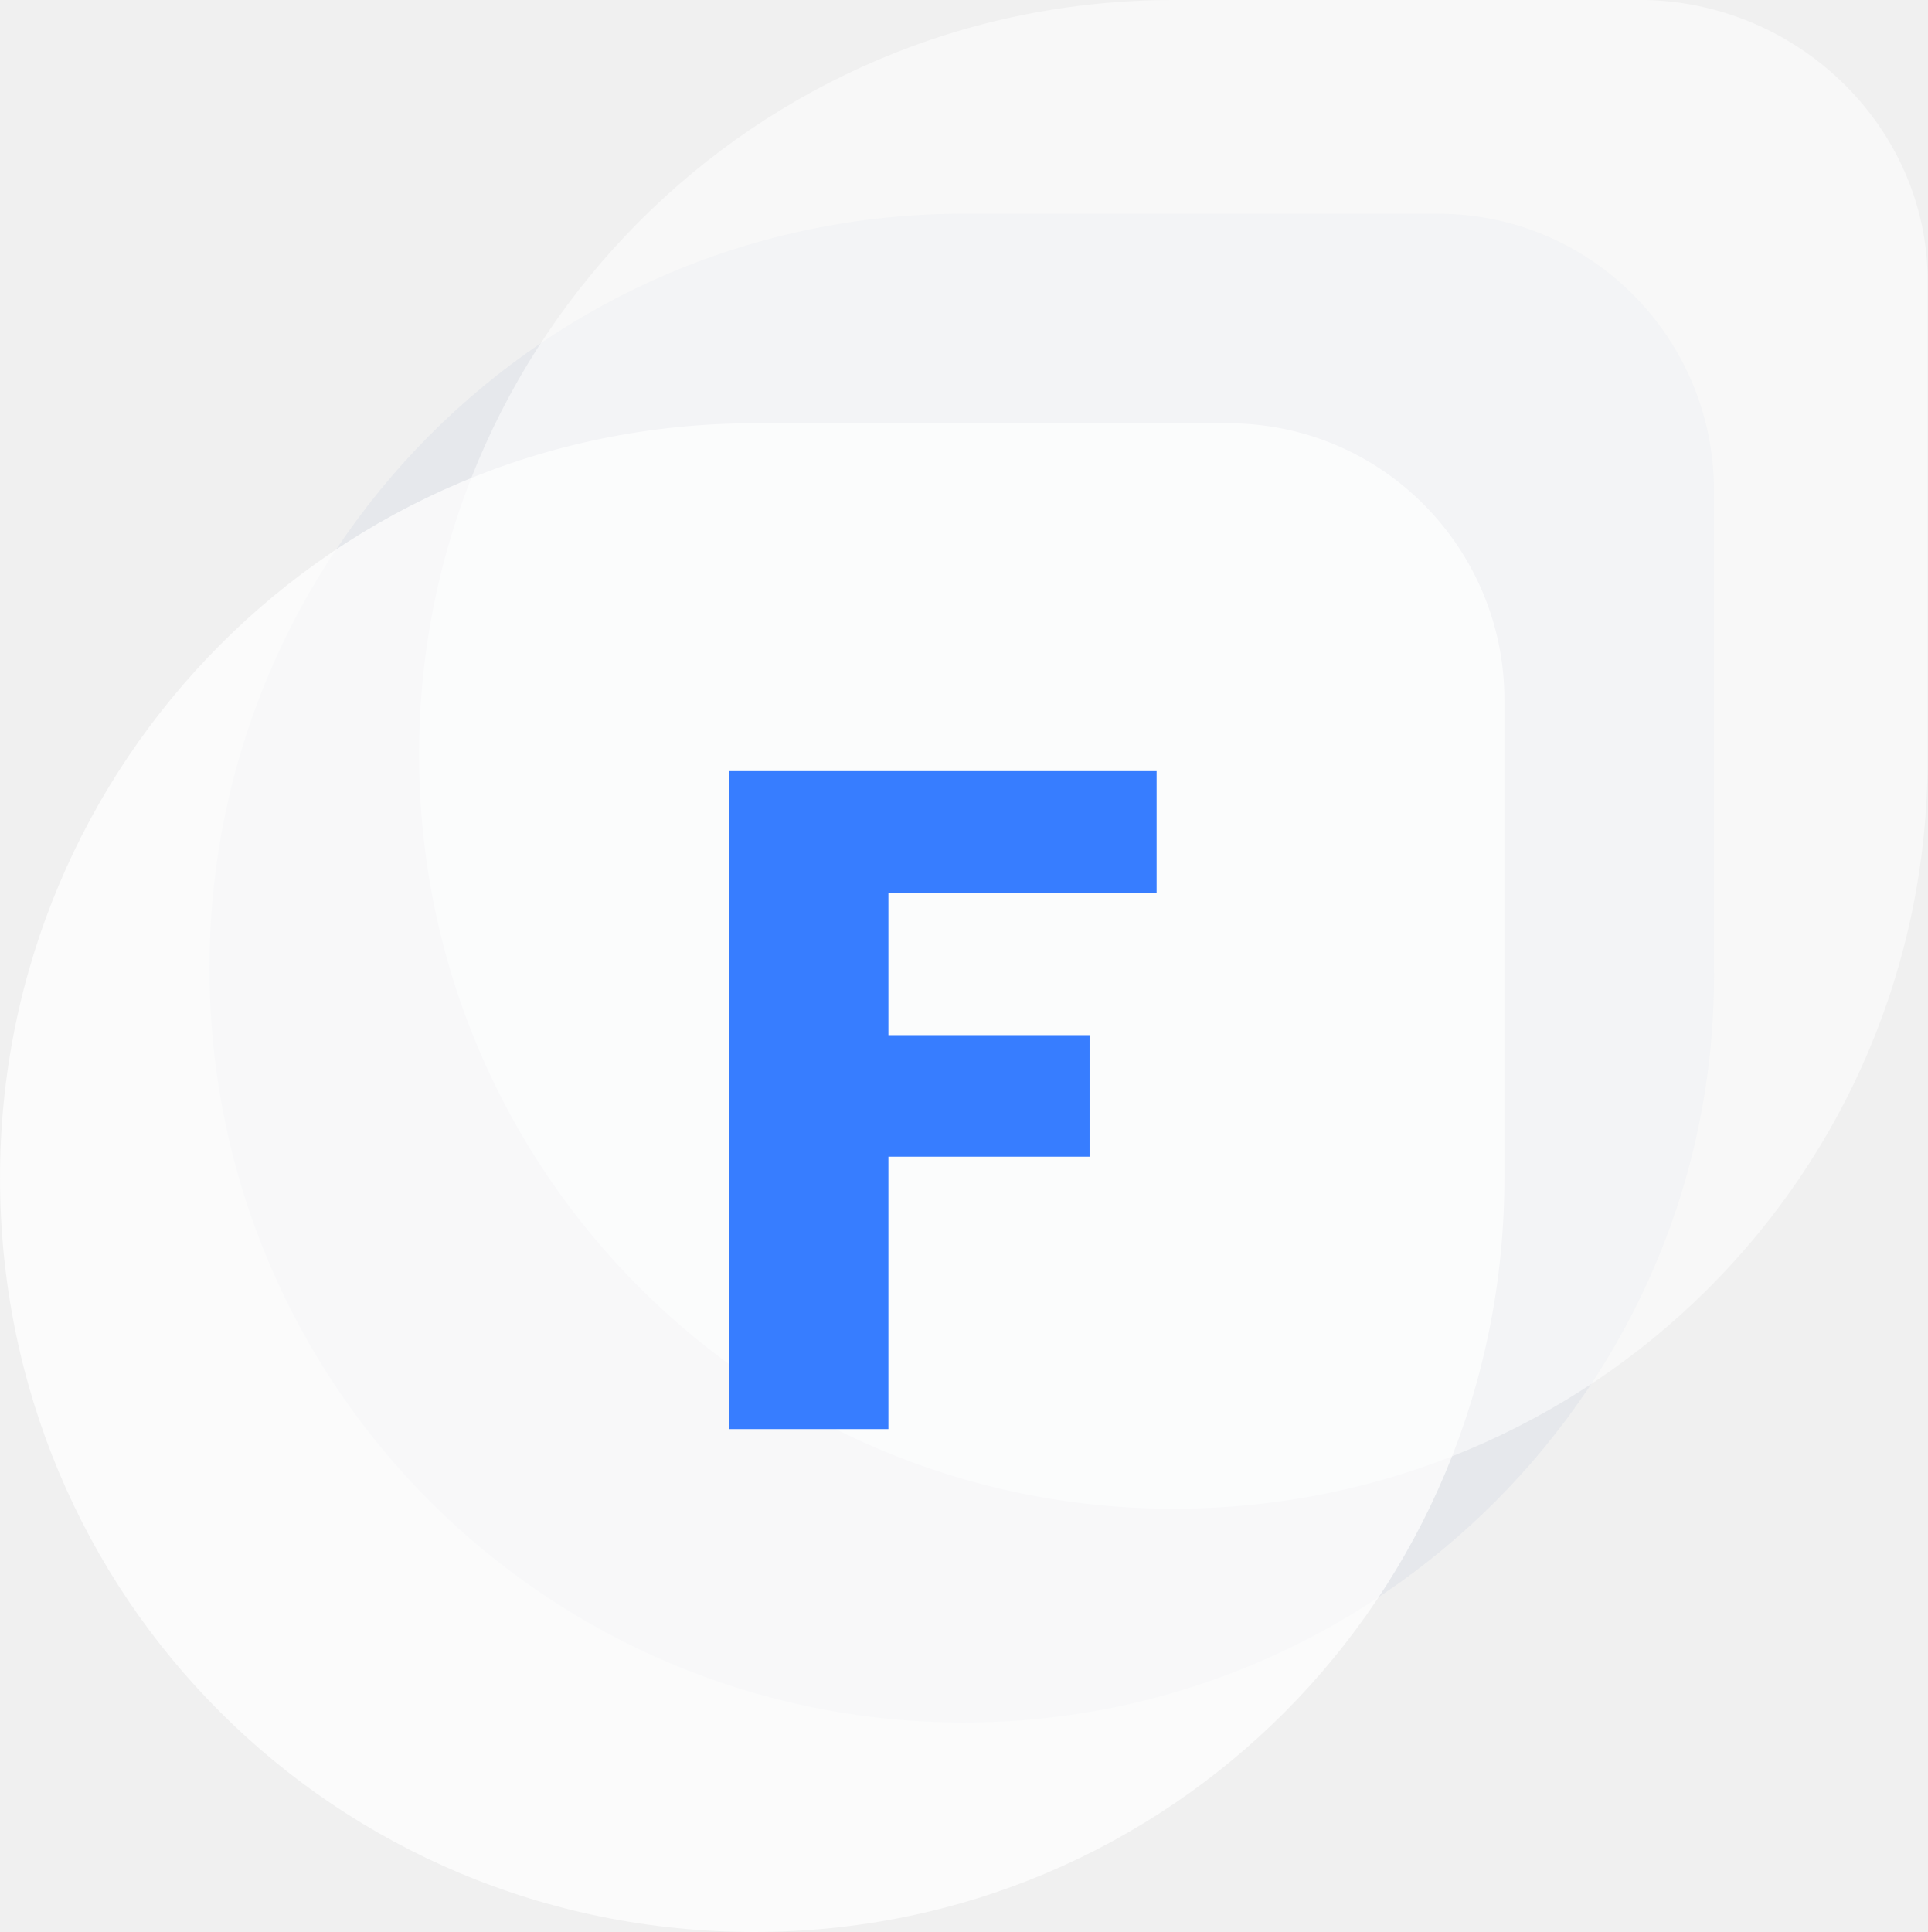
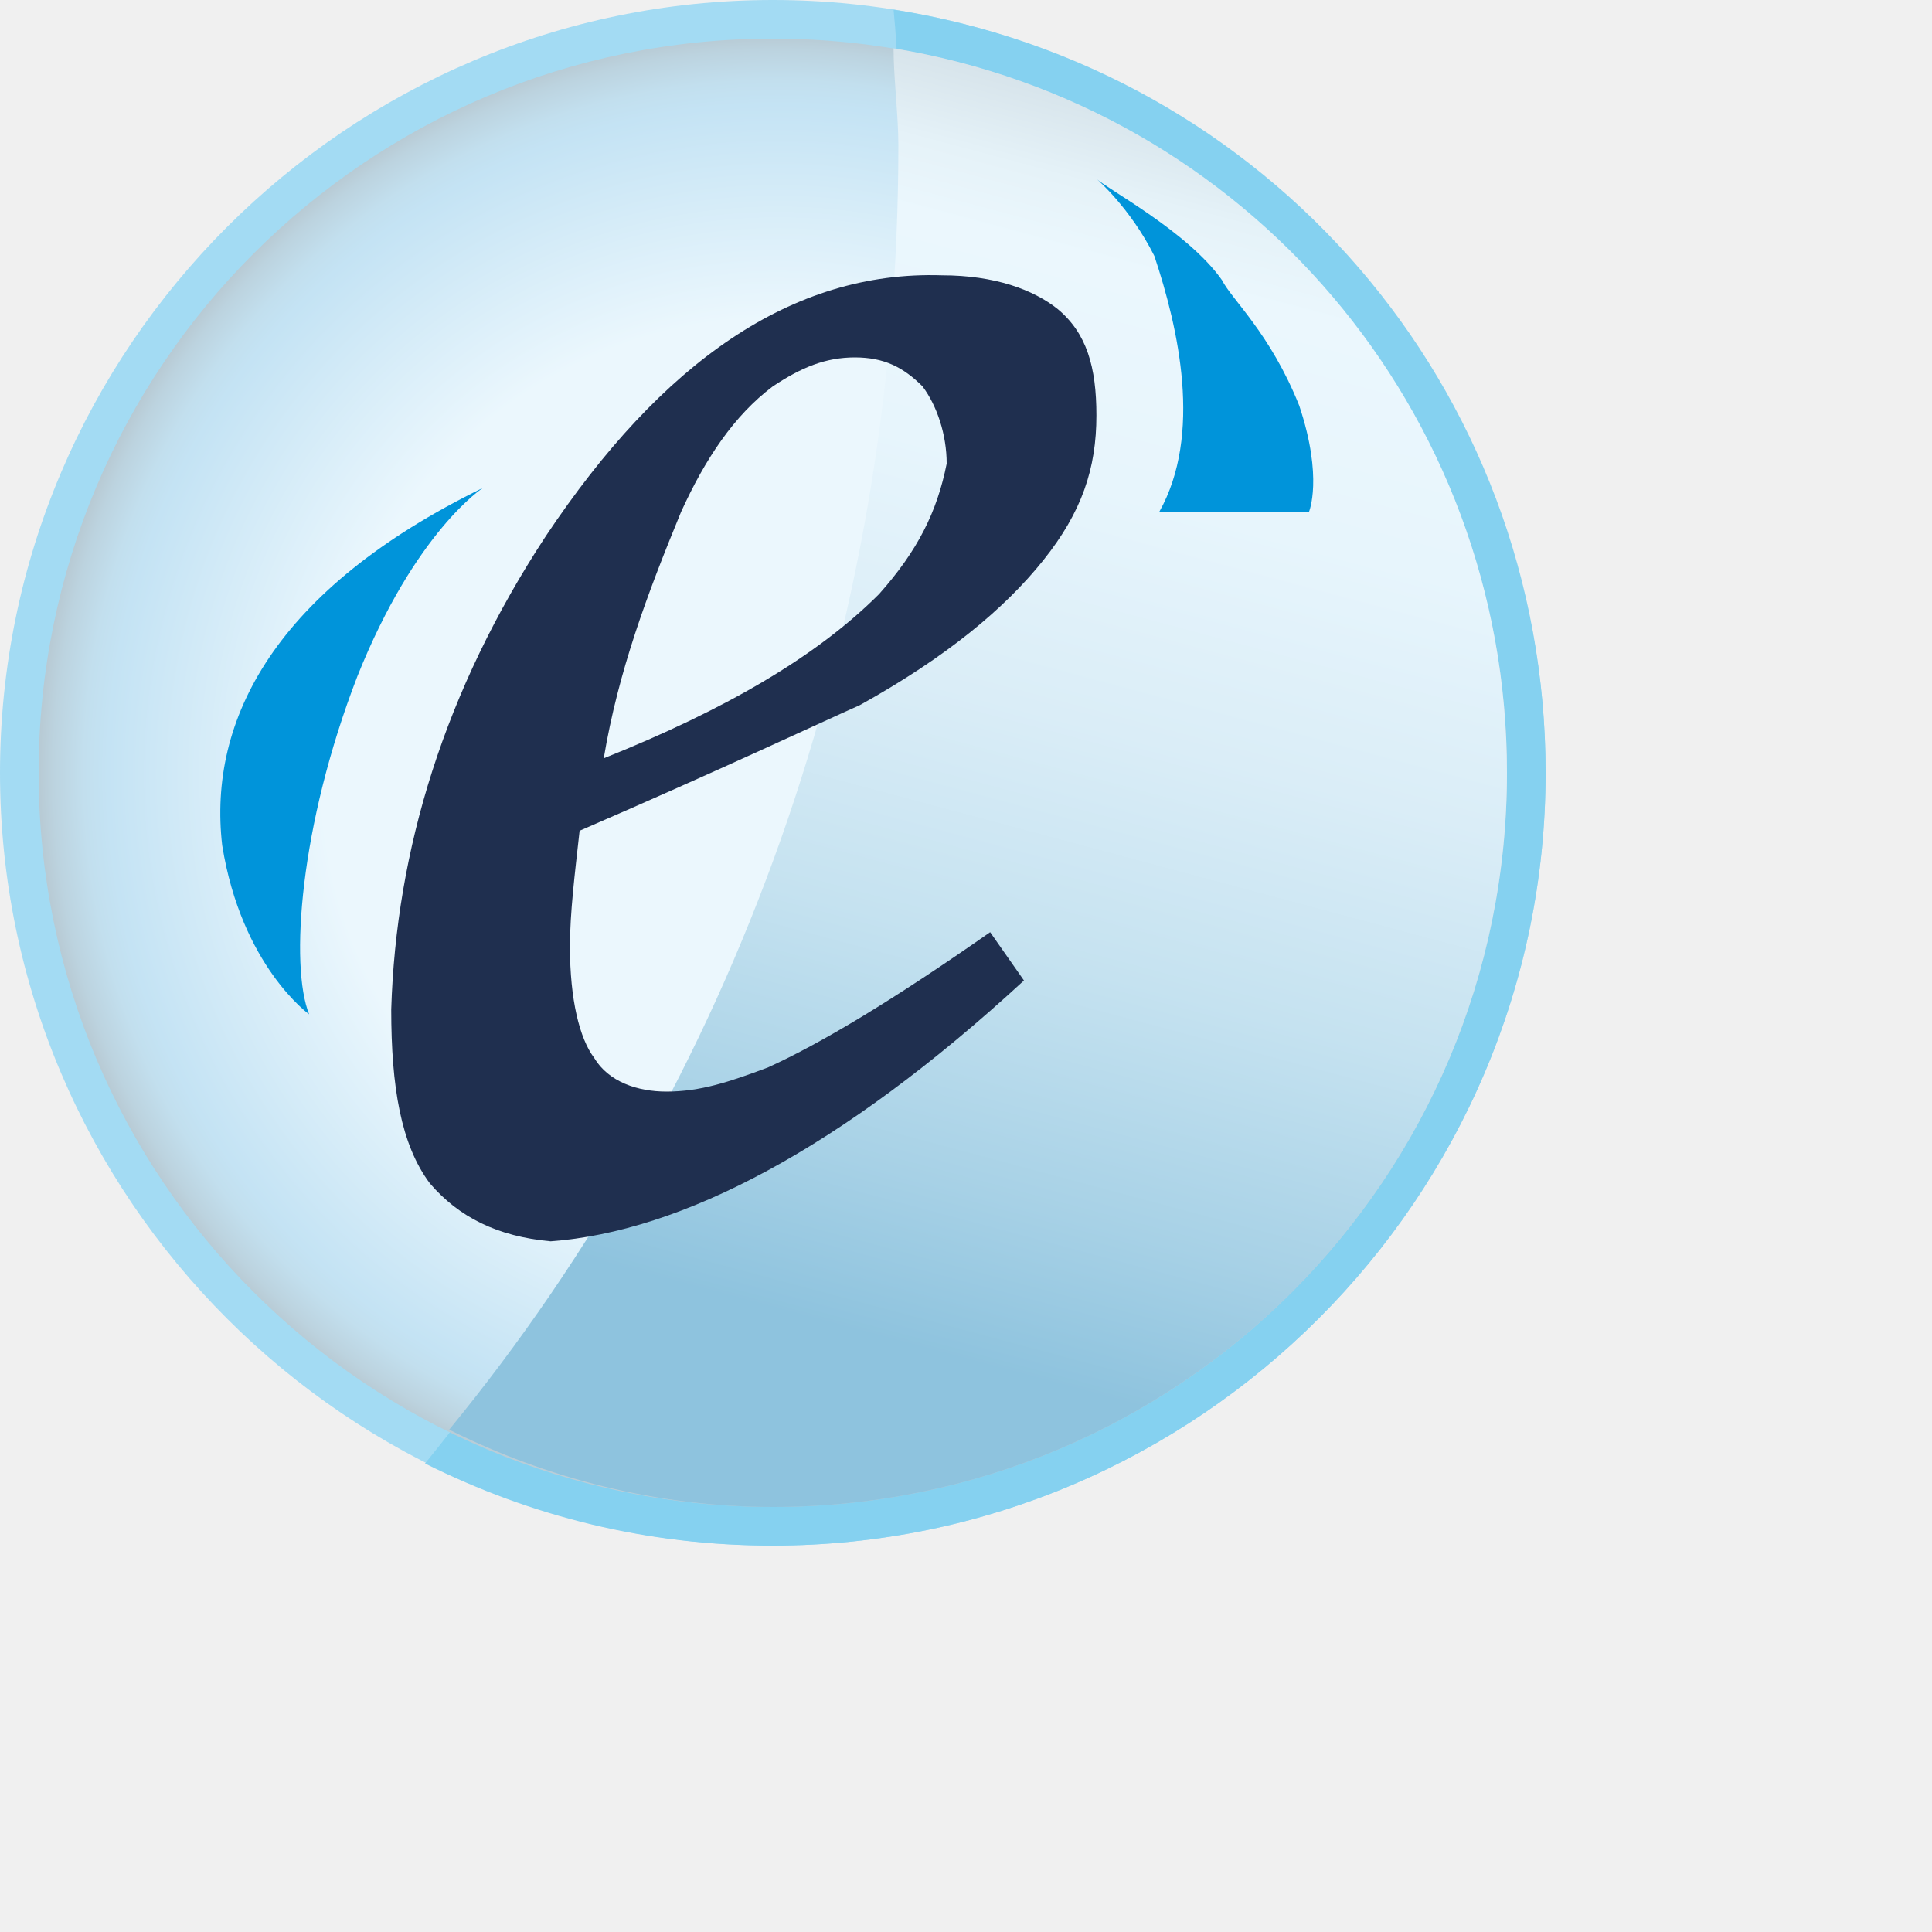
- <svg xmlns="http://www.w3.org/2000/svg" x="0px" y="0px" width="46px" height="46.1px" viewBox="0 0 46 46.1" style="enable-background:new 0 0 46 46.1;" xml:space="preserve">
+ <svg xmlns="http://www.w3.org/2000/svg" version="1.1" id="Layer_1" x="0px" y="0px" viewBox="0 0 40 40" style="enable-background:new 0 0 40 40;" xml:space="preserve">
  <style type="text/css">
- 	.logo-short-white-0{fill:#E1E4EA;}
- 	.logo-short-white-1{fill:#FFFFFF;}
- 	.logo-short-white-2{fill:#377dff;}
+ 	.st0{fill:#A3DBF3;}
+ 	.st1{fill-rule:evenodd;clip-rule:evenodd;fill:#85D1F0;}
+ 	.st2{fill:url(#SVGID_1_);}
+ 	.st3{fill-rule:evenodd;clip-rule:evenodd;fill:url(#SVGID_2_);}
+ 	.st4{fill-rule:evenodd;clip-rule:evenodd;fill:#0094DA;}
+ 	.st5{fill-rule:evenodd;clip-rule:evenodd;fill:#1F2F4F;}
</style>
  <g>
-     <path class="logo-short-white-0" opacity=".65" d="M23,41.1L23,41.1c-9.9,0-18-8-18-18l0,0c0-9.9,8-18,18-18h11.3c3.7,0,6.6,3,6.6,6.6v11.4   C41,33,32.9,41.1,23,41.1z" />
-     <path class="logo-short-white-1" opacity=".5" d="M28,36L28,36c-9.9,0-18-8-18-18l0,0c0-9.9,8-18,18-18h11.3C43,0.1,46,3.1,46,6.7v11.4C46,28,38,36,28,36z" />
-     <path class="logo-short-white-1" opacity=".7" d="M18,46.1L18,46.1c-10,0-18-8-18-18l0,0c0-9.9,8-18,18-18h11.3c3.7,0,6.6,3,6.6,6.6v11.4   C35.9,38.1,27.9,46.1,18,46.1z" />
-     <g>
-       <path class="logo-short-white-2" d="M17.4,34.1V18.4h10.2v2.9h-6.4v3.4H26v2.9h-4.8v6.5H17.4z" />
-     </g>
+     <path class="st0" d="M16,32c8.8,0,16-7.2,16-16S24.8,0,16,0S0,7.2,0,16S7.2,32,16,32z" />
+     <path class="st1" d="M18.5,0.2c0.1,1,0.1,1.8,0.1,2.8c0,10.3-3.7,19.8-9.8,27.3C11,31.4,13.4,32,16,32c8.8,0,16-7.2,16-16   C32,8,26.2,1.4,18.5,0.2z" />
+     <radialGradient id="SVGID_1_" cx="-1216.051" cy="308.143" r="0.79" gradientTransform="matrix(20.6758 0 0 -20.6758 25158.816 6387.1)" gradientUnits="userSpaceOnUse">
+       <stop offset="0.58" style="stop-color:#EBF7FD" />
+       <stop offset="0.853" style="stop-color:#C4E3F4" />
+       <stop offset="0.884" style="stop-color:#C2DFEE" />
+       <stop offset="0.923" style="stop-color:#BCD3DF" />
+       <stop offset="0.967" style="stop-color:#B2BEC5" />
+       <stop offset="0.968" style="stop-color:#B2BEC4" />
+     </radialGradient>
+     <path class="st2" d="M16,31.2c8.4,0,15.2-6.8,15.2-15.2S24.4,0.8,16,0.8S0.8,7.6,0.8,16S7.6,31.2,16,31.2z" />
+     <linearGradient id="SVGID_2_" gradientUnits="userSpaceOnUse" x1="18.296" y1="-587.103" x2="26.705" y2="-555.717" gradientTransform="matrix(1 0 0 -1 0 -556)">
+       <stop offset="0.1" style="stop-color:#8EC3DE" />
+       <stop offset="0.206" style="stop-color:#A7D1E6" />
+       <stop offset="0.361" style="stop-color:#C5E2F0" />
+       <stop offset="0.513" style="stop-color:#DAEDF7" />
+       <stop offset="0.661" style="stop-color:#E7F5FC" />
+       <stop offset="0.8" style="stop-color:#EBF7FD" />
+       <stop offset="0.845" style="stop-color:#E5F2F8" />
+       <stop offset="0.902" style="stop-color:#D6E3EA" />
+       <stop offset="0.966" style="stop-color:#BCCAD2" />
+       <stop offset="0.981" style="stop-color:#B4C3CB" />
+     </linearGradient>
+     <path class="st3" d="M18.5,1c0,0.6,0.1,1.4,0.1,2c0,10.1-3.4,19.4-9.3,26.6c2,1,4.3,1.6,6.7,1.6c8.4,0,15.2-6.8,15.2-15.2   C31.2,8.5,25.8,2.2,18.5,1z" />
+     <path class="st4" d="M24,10.6h3.1c0,0,0.3-0.7-0.2-2.2c-0.6-1.5-1.4-2.2-1.6-2.6c-0.7-1-2.4-1.9-2.6-2.1c0,0,0.7,0.6,1.2,1.6   C24.4,6.8,24.9,9,24,10.6z" />
+     <path class="st4" d="M10,10.1c0,0-1.4,0.9-2.6,3.9c-1.2,3.1-1.4,6-1,7c0,0-1.4-1-1.8-3.5C4.3,14.9,5.7,12.2,10,10.1z" />
+     <path class="st5" d="M21.2,20.3l-0.7-1c-2,1.4-3.5,2.3-4.6,2.8c-0.8,0.3-1.4,0.5-2.1,0.5c-0.6,0-1.2-0.2-1.5-0.7   c-0.3-0.4-0.5-1.2-0.5-2.3c0-0.7,0.1-1.5,0.2-2.4c3-1.3,4.9-2.2,5.8-2.6c1.8-1,3-2,3.8-3s1.1-1.9,1.1-3c0-1-0.2-1.7-0.8-2.2   c-0.5-0.4-1.3-0.7-2.4-0.7c-3.1-0.1-5.8,1.8-8.2,5.4c-2.1,3.2-3.1,6.5-3.2,9.8c0,1.6,0.2,2.8,0.8,3.6c0.6,0.7,1.4,1.1,2.5,1.2   C14.1,25.5,17.4,23.8,21.2,20.3z M18.2,12.3c-1.3,1.3-3.2,2.4-5.7,3.4c0.3-1.8,0.9-3.4,1.6-5.1c0.5-1.1,1.1-2,1.9-2.6   c0.6-0.4,1.1-0.6,1.7-0.6s1,0.2,1.4,0.6c0.3,0.4,0.5,1,0.5,1.6C19.4,10.6,19,11.4,18.2,12.3z" />
  </g>
</svg>
